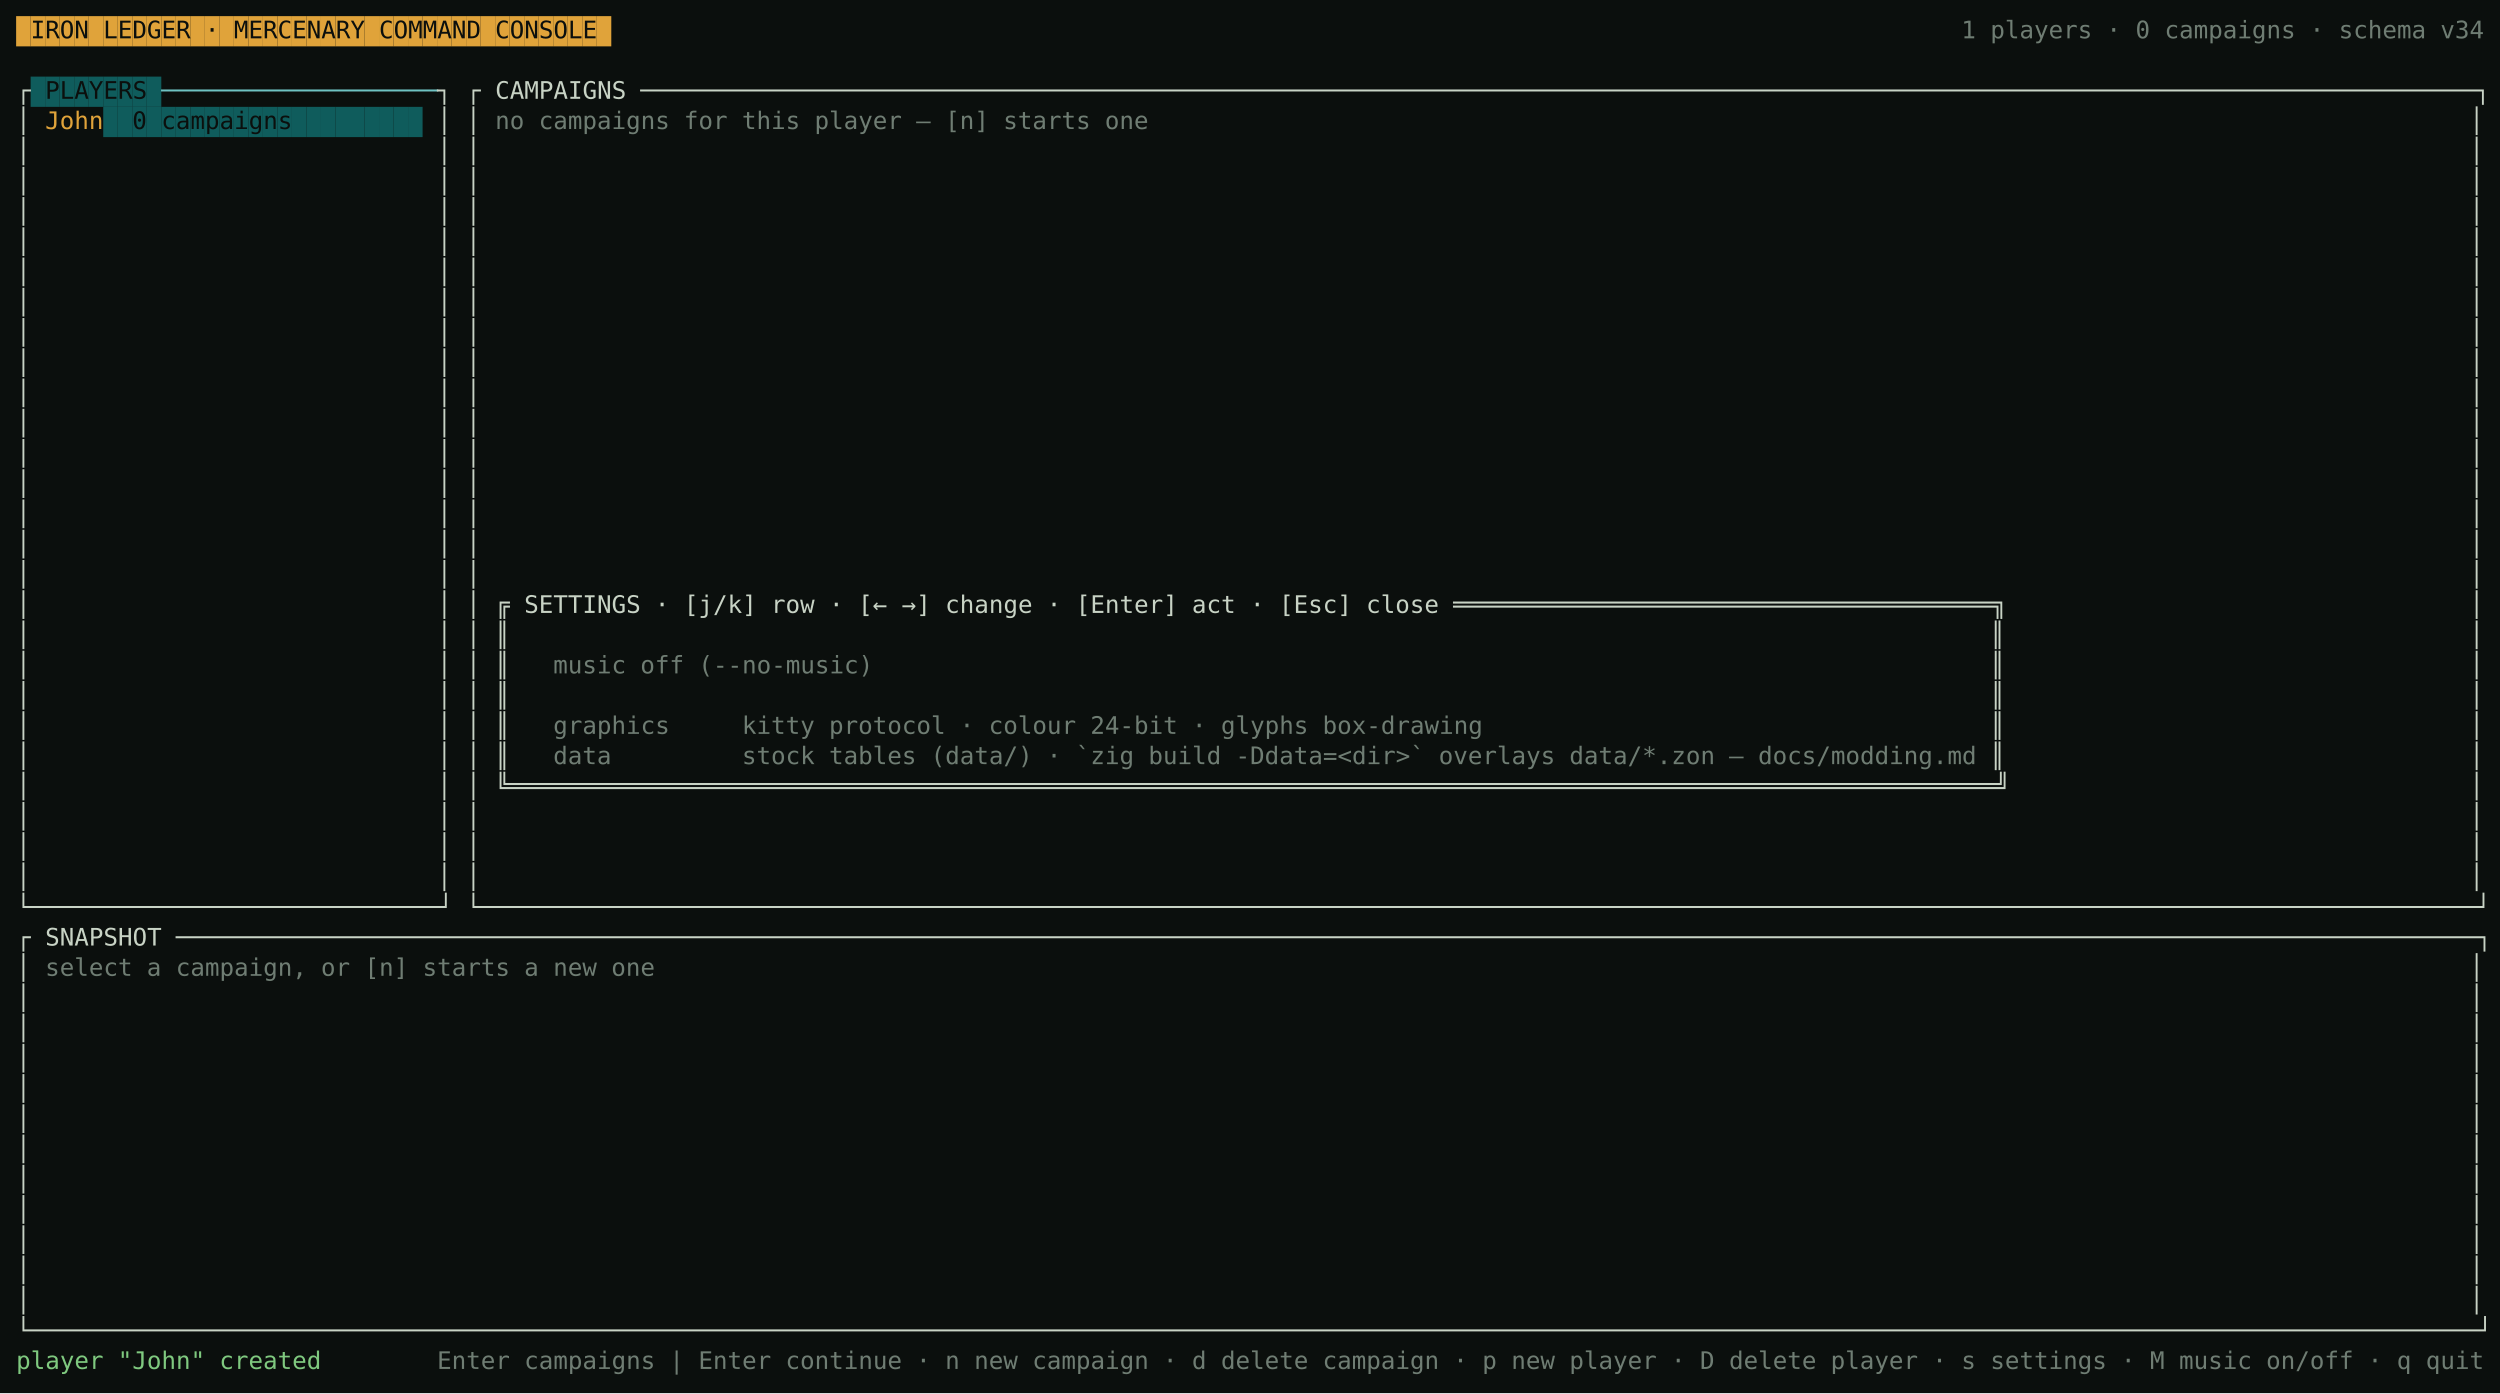
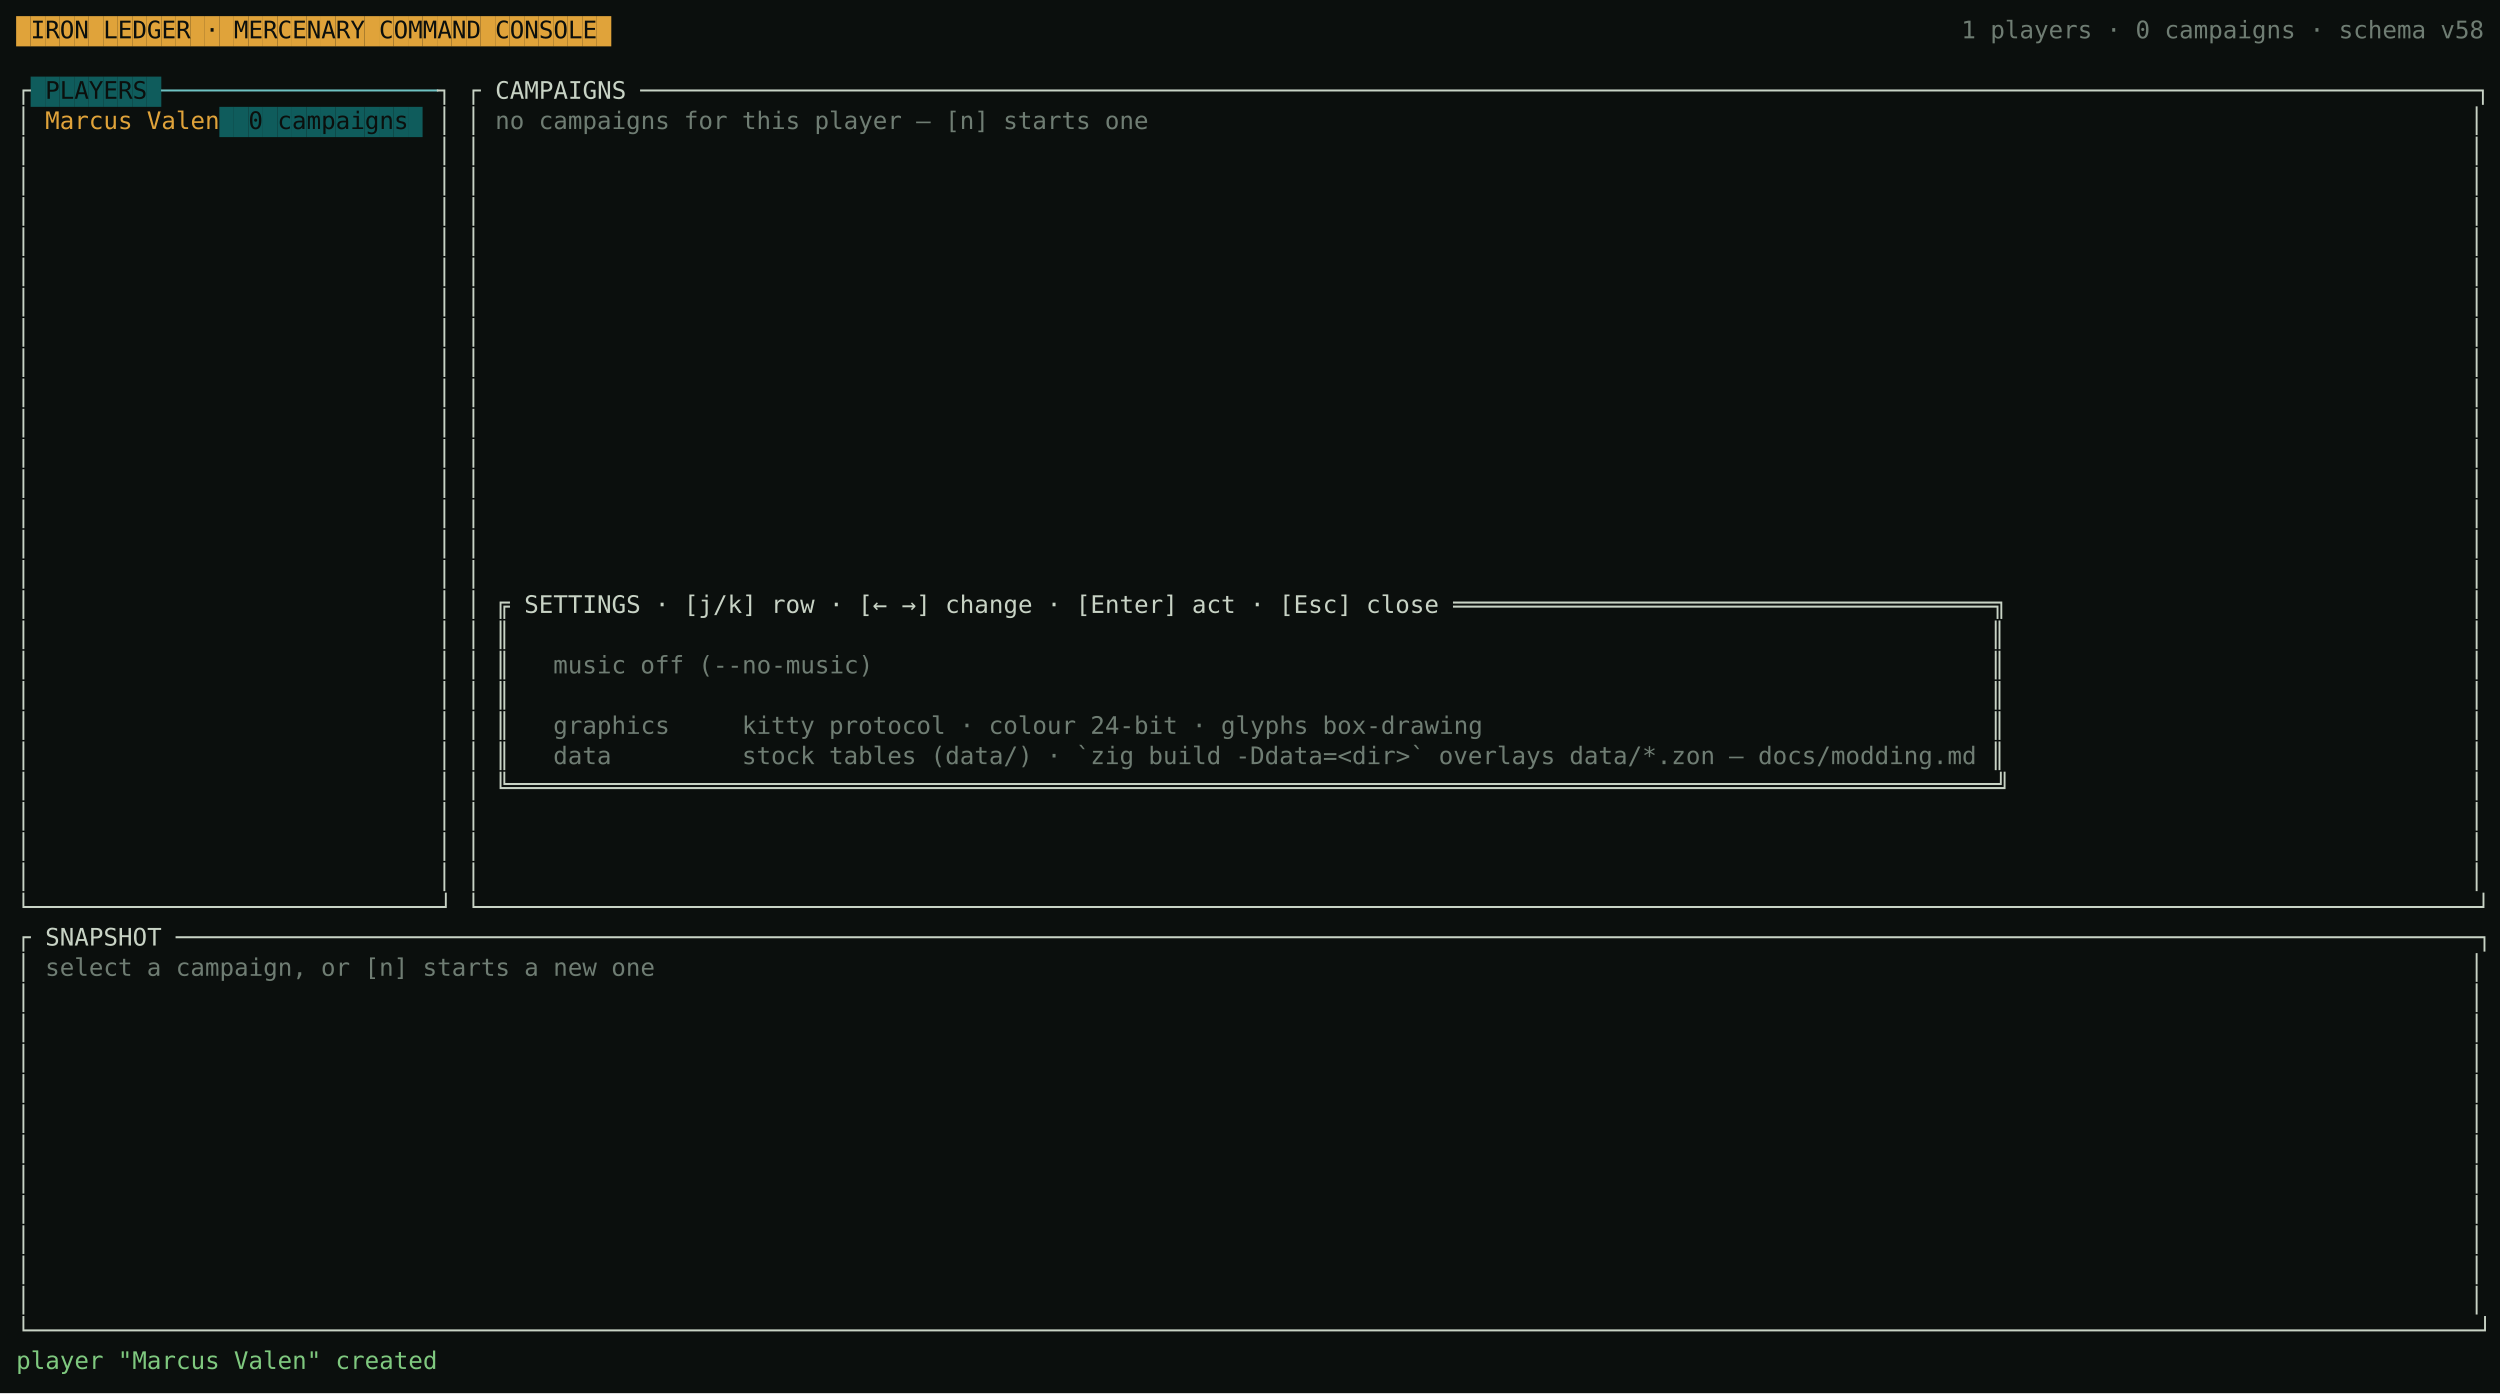
<svg xmlns="http://www.w3.org/2000/svg" width="1240" height="691" viewBox="0 0 1240 691">
  <rect width="100%" height="100%" fill="#0b0f0d" />
  <g font-family="Menlo, DejaVu Sans Mono, Consolas, monospace" font-size="12" xml:space="preserve">
    <rect x="8.0" y="8.0" width="7.2" height="15" fill="#e0a33a" />
    <rect x="15.2" y="8.0" width="7.2" height="15" fill="#e0a33a" />
    <rect x="22.4" y="8.0" width="7.2" height="15" fill="#e0a33a" />
    <rect x="29.6" y="8.0" width="7.2" height="15" fill="#e0a33a" />
    <rect x="36.8" y="8.0" width="7.2" height="15" fill="#e0a33a" />
    <rect x="44.0" y="8.0" width="7.2" height="15" fill="#e0a33a" />
    <rect x="51.2" y="8.0" width="7.2" height="15" fill="#e0a33a" />
    <rect x="58.4" y="8.0" width="7.2" height="15" fill="#e0a33a" />
    <rect x="65.6" y="8.0" width="7.2" height="15" fill="#e0a33a" />
    <rect x="72.8" y="8.0" width="7.2" height="15" fill="#e0a33a" />
    <rect x="80.0" y="8.0" width="7.2" height="15" fill="#e0a33a" />
    <rect x="87.2" y="8.0" width="7.2" height="15" fill="#e0a33a" />
    <rect x="94.4" y="8.0" width="7.2" height="15" fill="#e0a33a" />
    <rect x="101.6" y="8.0" width="7.2" height="15" fill="#e0a33a" />
    <rect x="108.8" y="8.0" width="7.2" height="15" fill="#e0a33a" />
    <rect x="116.0" y="8.0" width="7.2" height="15" fill="#e0a33a" />
    <rect x="123.2" y="8.0" width="7.2" height="15" fill="#e0a33a" />
    <rect x="130.4" y="8.0" width="7.2" height="15" fill="#e0a33a" />
    <rect x="137.6" y="8.0" width="7.2" height="15" fill="#e0a33a" />
    <rect x="144.8" y="8.0" width="7.2" height="15" fill="#e0a33a" />
    <rect x="152.0" y="8.0" width="7.2" height="15" fill="#e0a33a" />
    <rect x="159.2" y="8.0" width="7.2" height="15" fill="#e0a33a" />
    <rect x="166.4" y="8.0" width="7.2" height="15" fill="#e0a33a" />
    <rect x="173.6" y="8.0" width="7.2" height="15" fill="#e0a33a" />
    <rect x="180.8" y="8.0" width="7.2" height="15" fill="#e0a33a" />
    <rect x="188.0" y="8.0" width="7.2" height="15" fill="#e0a33a" />
    <rect x="195.2" y="8.0" width="7.2" height="15" fill="#e0a33a" />
    <rect x="202.4" y="8.0" width="7.2" height="15" fill="#e0a33a" />
    <rect x="209.6" y="8.0" width="7.2" height="15" fill="#e0a33a" />
    <rect x="216.8" y="8.0" width="7.2" height="15" fill="#e0a33a" />
    <rect x="224.0" y="8.0" width="7.2" height="15" fill="#e0a33a" />
    <rect x="231.2" y="8.0" width="7.2" height="15" fill="#e0a33a" />
    <rect x="238.4" y="8.0" width="7.2" height="15" fill="#e0a33a" />
    <rect x="245.6" y="8.0" width="7.2" height="15" fill="#e0a33a" />
    <rect x="252.8" y="8.0" width="7.2" height="15" fill="#e0a33a" />
    <rect x="260.0" y="8.0" width="7.2" height="15" fill="#e0a33a" />
    <rect x="267.2" y="8.0" width="7.2" height="15" fill="#e0a33a" />
    <rect x="274.4" y="8.0" width="7.2" height="15" fill="#e0a33a" />
    <rect x="281.6" y="8.0" width="7.2" height="15" fill="#e0a33a" />
    <rect x="288.8" y="8.0" width="7.2" height="15" fill="#e0a33a" />
    <rect x="296.0" y="8.0" width="7.2" height="15" fill="#e0a33a" />
    <text y="19" fill="#0b0f0d" x="15.2 22.4 29.6 36.8">IRON</text>
    <text y="19" fill="#0b0f0d" x="51.2 58.4 65.6 72.8 80.0 87.2">LEDGER</text>
    <text y="19" fill="#0b0f0d" x="101.6">·</text>
    <text y="19" fill="#0b0f0d" x="116.0 123.2 130.4 137.6 144.8 152.0 159.2 166.4 173.6">MERCENARY</text>
    <text y="19" fill="#0b0f0d" x="188.0 195.2 202.4 209.6 216.8 224.0 231.2">COMMAND</text>
    <text y="19" fill="#0b0f0d" x="245.6 252.8 260.0 267.2 274.4 281.6 288.8">CONSOLE</text>
    <text y="19" fill="#6f7d73" x="972.8">1</text>
    <text y="19" fill="#6f7d73" x="987.2 994.4 1001.6 1008.8 1016.0 1023.2 1030.4">players</text>
    <text y="19" fill="#6f7d73" x="1044.8">·</text>
    <text y="19" fill="#6f7d73" x="1059.2">0</text>
    <text y="19" fill="#6f7d73" x="1073.6 1080.8 1088.0 1095.2 1102.4 1109.6 1116.8 1124.0 1131.2">campaigns</text>
    <text y="19" fill="#6f7d73" x="1145.6">·</text>
    <text y="19" fill="#6f7d73" x="1160.0 1167.2 1174.4 1181.6 1188.8 1196.0">schema</text>
-     <text y="19" fill="#6f7d73" x="1210.4 1217.6 1224.8">v34</text>
+     <text y="19" fill="#6f7d73" x="1210.4 1217.6 1224.8">v58</text>
    <rect x="15.2" y="38.0" width="7.2" height="15" fill="#0f5c5c" />
    <rect x="22.4" y="38.0" width="7.2" height="15" fill="#0f5c5c" />
    <rect x="29.6" y="38.0" width="7.2" height="15" fill="#0f5c5c" />
    <rect x="36.8" y="38.0" width="7.2" height="15" fill="#0f5c5c" />
    <rect x="44.0" y="38.0" width="7.2" height="15" fill="#0f5c5c" />
    <rect x="51.2" y="38.0" width="7.2" height="15" fill="#0f5c5c" />
    <rect x="58.4" y="38.0" width="7.2" height="15" fill="#0f5c5c" />
    <rect x="65.6" y="38.0" width="7.2" height="15" fill="#0f5c5c" />
    <rect x="72.8" y="38.0" width="7.2" height="15" fill="#0f5c5c" />
    <text y="49" fill="#c8d3c5" x="8.0">┌</text>
    <text y="49" fill="#0b0f0d" x="22.4 29.6 36.8 44.0 51.2 58.4 65.6">PLAYERS</text>
    <text y="49" fill="#6fc3c3" x="80.0 87.2 94.4 101.6 108.8 116.0 123.2 130.4 137.6 144.8 152.0 159.2 166.4 173.6 180.8 188.0 195.2 202.4 209.6">───────────────────</text>
    <text y="49" fill="#c8d3c5" x="216.8">┐</text>
    <text y="49" fill="#c8d3c5" x="231.2">┌</text>
    <text y="49" fill="#c8d3c5" x="245.6 252.8 260.0 267.2 274.4 281.6 288.8 296.0 303.2">CAMPAIGNS</text>
    <text y="49" fill="#c8d3c5" x="317.6 324.8 332.0 339.2 346.4 353.6 360.8 368.0 375.2 382.4 389.6 396.8 404.0 411.2 418.4 425.6 432.8 440.0 447.2 454.4 461.6 468.8 476.0 483.2 490.4 497.6 504.8 512.0 519.2 526.4 533.6 540.8 548.0 555.2 562.4 569.6 576.8 584.0 591.2 598.4 605.6 612.8 620.0 627.2 634.4 641.6 648.8 656.0 663.2 670.4 677.6 684.8 692.0 699.2 706.4 713.6 720.8 728.0 735.2 742.4 749.6 756.8 764.0 771.2 778.4 785.6 792.8 800.0 807.2 814.4 821.6 828.8 836.0 843.2 850.4 857.6 864.8 872.0 879.2 886.4 893.6 900.8 908.0 915.2 922.4 929.6 936.8 944.0 951.2 958.4 965.6 972.8 980.0 987.2 994.4 1001.6 1008.8 1016.0 1023.2 1030.4 1037.6 1044.8 1052.0 1059.2 1066.4 1073.6 1080.8 1088.0 1095.2 1102.4 1109.6 1116.8 1124.0 1131.2 1138.4 1145.6 1152.8 1160.0 1167.2 1174.4 1181.6 1188.8 1196.0 1203.2 1210.4 1217.6 1224.8">──────────────────────────────────────────────────────────────────────────────────────────────────────────────────────────────┐</text>
-     <rect x="51.2" y="53.0" width="7.2" height="15" fill="#0f5c5c" />
-     <rect x="58.4" y="53.0" width="7.2" height="15" fill="#0f5c5c" />
-     <rect x="65.6" y="53.0" width="7.2" height="15" fill="#0f5c5c" />
-     <rect x="72.8" y="53.0" width="7.2" height="15" fill="#0f5c5c" />
-     <rect x="80.0" y="53.0" width="7.2" height="15" fill="#0f5c5c" />
-     <rect x="87.2" y="53.0" width="7.2" height="15" fill="#0f5c5c" />
-     <rect x="94.4" y="53.0" width="7.2" height="15" fill="#0f5c5c" />
-     <rect x="101.6" y="53.0" width="7.2" height="15" fill="#0f5c5c" />
    <rect x="108.8" y="53.0" width="7.2" height="15" fill="#0f5c5c" />
    <rect x="116.0" y="53.0" width="7.2" height="15" fill="#0f5c5c" />
    <rect x="123.2" y="53.0" width="7.2" height="15" fill="#0f5c5c" />
    <rect x="130.4" y="53.0" width="7.2" height="15" fill="#0f5c5c" />
    <rect x="137.6" y="53.0" width="7.2" height="15" fill="#0f5c5c" />
    <rect x="144.8" y="53.0" width="7.2" height="15" fill="#0f5c5c" />
    <rect x="152.0" y="53.0" width="7.2" height="15" fill="#0f5c5c" />
    <rect x="159.2" y="53.0" width="7.2" height="15" fill="#0f5c5c" />
    <rect x="166.4" y="53.0" width="7.2" height="15" fill="#0f5c5c" />
    <rect x="173.6" y="53.0" width="7.2" height="15" fill="#0f5c5c" />
    <rect x="180.8" y="53.0" width="7.2" height="15" fill="#0f5c5c" />
    <rect x="188.0" y="53.0" width="7.2" height="15" fill="#0f5c5c" />
    <rect x="195.2" y="53.0" width="7.2" height="15" fill="#0f5c5c" />
    <rect x="202.4" y="53.0" width="7.2" height="15" fill="#0f5c5c" />
    <text y="64" fill="#c8d3c5" x="8.0">│</text>
-     <text y="64" fill="#e0a33a" x="22.4 29.6 36.8 44.0">John</text>
-     <text y="64" fill="#0b0f0d" x="65.6">0</text>
-     <text y="64" fill="#0b0f0d" x="80.0 87.2 94.4 101.6 108.8 116.0 123.2 130.4 137.6">campaigns</text>
+     <text y="64" fill="#e0a33a" x="22.4 29.6 36.8 44.0 51.2 58.4">Marcus</text>
+     <text y="64" fill="#e0a33a" x="72.8 80.0 87.2 94.4 101.6">Valen</text>
+     <text y="64" fill="#0b0f0d" x="123.2">0</text>
+     <text y="64" fill="#0b0f0d" x="137.6 144.8 152.0 159.2 166.4 173.6 180.8 188.0 195.2">campaigns</text>
    <text y="64" fill="#c8d3c5" x="216.8">│</text>
    <text y="64" fill="#c8d3c5" x="231.2">│</text>
    <text y="64" fill="#6f7d73" x="245.6 252.8">no</text>
    <text y="64" fill="#6f7d73" x="267.2 274.4 281.6 288.8 296.0 303.2 310.4 317.6 324.8">campaigns</text>
    <text y="64" fill="#6f7d73" x="339.2 346.4 353.6">for</text>
    <text y="64" fill="#6f7d73" x="368.0 375.2 382.4 389.6">this</text>
    <text y="64" fill="#6f7d73" x="404.0 411.2 418.4 425.6 432.8 440.0">player</text>
    <text y="64" fill="#6f7d73" x="454.4">—</text>
    <text y="64" fill="#6f7d73" x="468.8 476.0 483.2">[n]</text>
    <text y="64" fill="#6f7d73" x="497.6 504.8 512.0 519.2 526.4 533.6">starts</text>
    <text y="64" fill="#6f7d73" x="548.0 555.2 562.4">one</text>
    <text y="64" fill="#c8d3c5" x="1224.8">│</text>
    <text y="79" fill="#c8d3c5" x="8.0">│</text>
    <text y="79" fill="#c8d3c5" x="216.8">│</text>
    <text y="79" fill="#c8d3c5" x="231.2">│</text>
    <text y="79" fill="#c8d3c5" x="1224.8">│</text>
    <text y="94" fill="#c8d3c5" x="8.0">│</text>
    <text y="94" fill="#c8d3c5" x="216.8">│</text>
    <text y="94" fill="#c8d3c5" x="231.2">│</text>
    <text y="94" fill="#c8d3c5" x="1224.8">│</text>
    <text y="109" fill="#c8d3c5" x="8.0">│</text>
    <text y="109" fill="#c8d3c5" x="216.8">│</text>
    <text y="109" fill="#c8d3c5" x="231.2">│</text>
    <text y="109" fill="#c8d3c5" x="1224.8">│</text>
    <text y="124" fill="#c8d3c5" x="8.0">│</text>
    <text y="124" fill="#c8d3c5" x="216.8">│</text>
    <text y="124" fill="#c8d3c5" x="231.2">│</text>
    <text y="124" fill="#c8d3c5" x="1224.8">│</text>
    <text y="139" fill="#c8d3c5" x="8.0">│</text>
    <text y="139" fill="#c8d3c5" x="216.8">│</text>
    <text y="139" fill="#c8d3c5" x="231.2">│</text>
    <text y="139" fill="#c8d3c5" x="1224.8">│</text>
    <text y="154" fill="#c8d3c5" x="8.0">│</text>
    <text y="154" fill="#c8d3c5" x="216.8">│</text>
    <text y="154" fill="#c8d3c5" x="231.2">│</text>
    <text y="154" fill="#c8d3c5" x="1224.8">│</text>
    <text y="169" fill="#c8d3c5" x="8.0">│</text>
    <text y="169" fill="#c8d3c5" x="216.8">│</text>
    <text y="169" fill="#c8d3c5" x="231.2">│</text>
    <text y="169" fill="#c8d3c5" x="1224.8">│</text>
    <text y="184" fill="#c8d3c5" x="8.0">│</text>
    <text y="184" fill="#c8d3c5" x="216.8">│</text>
    <text y="184" fill="#c8d3c5" x="231.2">│</text>
    <text y="184" fill="#c8d3c5" x="1224.8">│</text>
    <text y="199" fill="#c8d3c5" x="8.0">│</text>
    <text y="199" fill="#c8d3c5" x="216.8">│</text>
    <text y="199" fill="#c8d3c5" x="231.2">│</text>
    <text y="199" fill="#c8d3c5" x="1224.8">│</text>
    <text y="214" fill="#c8d3c5" x="8.0">│</text>
    <text y="214" fill="#c8d3c5" x="216.8">│</text>
    <text y="214" fill="#c8d3c5" x="231.2">│</text>
    <text y="214" fill="#c8d3c5" x="1224.8">│</text>
    <text y="229" fill="#c8d3c5" x="8.0">│</text>
    <text y="229" fill="#c8d3c5" x="216.8">│</text>
    <text y="229" fill="#c8d3c5" x="231.2">│</text>
    <text y="229" fill="#c8d3c5" x="1224.8">│</text>
    <text y="244" fill="#c8d3c5" x="8.0">│</text>
    <text y="244" fill="#c8d3c5" x="216.8">│</text>
    <text y="244" fill="#c8d3c5" x="231.2">│</text>
    <text y="244" fill="#c8d3c5" x="1224.8">│</text>
    <text y="259" fill="#c8d3c5" x="8.0">│</text>
    <text y="259" fill="#c8d3c5" x="216.8">│</text>
    <text y="259" fill="#c8d3c5" x="231.2">│</text>
    <text y="259" fill="#c8d3c5" x="1224.8">│</text>
    <text y="274" fill="#c8d3c5" x="8.0">│</text>
    <text y="274" fill="#c8d3c5" x="216.8">│</text>
    <text y="274" fill="#c8d3c5" x="231.2">│</text>
    <text y="274" fill="#c8d3c5" x="1224.8">│</text>
    <text y="289" fill="#c8d3c5" x="8.0">│</text>
    <text y="289" fill="#c8d3c5" x="216.8">│</text>
    <text y="289" fill="#c8d3c5" x="231.2">│</text>
    <text y="289" fill="#c8d3c5" x="1224.8">│</text>
    <text y="304" fill="#c8d3c5" x="8.0">│</text>
    <text y="304" fill="#c8d3c5" x="216.8">│</text>
    <text y="304" fill="#c8d3c5" x="231.2">│</text>
    <text y="304" fill="#c8d3c5" x="245.6">╔</text>
    <text y="304" fill="#c8d3c5" x="260.0 267.2 274.4 281.6 288.8 296.0 303.2 310.4">SETTINGS</text>
    <text y="304" fill="#c8d3c5" x="324.8">·</text>
    <text y="304" fill="#c8d3c5" x="339.2 346.4 353.6 360.8 368.0">[j/k]</text>
    <text y="304" fill="#c8d3c5" x="382.4 389.6 396.8">row</text>
    <text y="304" fill="#c8d3c5" x="411.2">·</text>
    <text y="304" fill="#c8d3c5" x="425.6 432.8">[←</text>
    <text y="304" fill="#c8d3c5" x="447.2 454.4">→]</text>
    <text y="304" fill="#c8d3c5" x="468.8 476.0 483.2 490.4 497.6 504.8">change</text>
    <text y="304" fill="#c8d3c5" x="519.2">·</text>
    <text y="304" fill="#c8d3c5" x="533.6 540.8 548.0 555.2 562.4 569.6 576.8">[Enter]</text>
    <text y="304" fill="#c8d3c5" x="591.2 598.4 605.6">act</text>
    <text y="304" fill="#c8d3c5" x="620.0">·</text>
    <text y="304" fill="#c8d3c5" x="634.4 641.6 648.8 656.0 663.2">[Esc]</text>
    <text y="304" fill="#c8d3c5" x="677.6 684.8 692.0 699.2 706.4">close</text>
    <text y="304" fill="#c8d3c5" x="720.8 728.0 735.2 742.4 749.6 756.8 764.0 771.2 778.4 785.6 792.8 800.0 807.2 814.4 821.6 828.8 836.0 843.2 850.4 857.6 864.8 872.0 879.2 886.4 893.6 900.8 908.0 915.2 922.4 929.6 936.8 944.0 951.2 958.4 965.6 972.8 980.0 987.2">═════════════════════════════════════╗</text>
    <text y="304" fill="#c8d3c5" x="1224.8">│</text>
    <text y="319" fill="#c8d3c5" x="8.0">│</text>
    <text y="319" fill="#c8d3c5" x="216.8">│</text>
    <text y="319" fill="#c8d3c5" x="231.2">│</text>
    <text y="319" fill="#c8d3c5" x="245.6">║</text>
    <text y="319" fill="#c8d3c5" x="987.2">║</text>
    <text y="319" fill="#c8d3c5" x="1224.8">│</text>
    <text y="334" fill="#c8d3c5" x="8.0">│</text>
    <text y="334" fill="#c8d3c5" x="216.8">│</text>
    <text y="334" fill="#c8d3c5" x="231.2">│</text>
    <text y="334" fill="#c8d3c5" x="245.6">║</text>
    <text y="334" fill="#6f7d73" x="274.4 281.6 288.8 296.0 303.2">music</text>
    <text y="334" fill="#6f7d73" x="317.6 324.8 332.0">off</text>
    <text y="334" fill="#6f7d73" x="346.4 353.6 360.8 368.0 375.2 382.4 389.6 396.8 404.0 411.2 418.4 425.6">(--no-music)</text>
    <text y="334" fill="#c8d3c5" x="987.2">║</text>
    <text y="334" fill="#c8d3c5" x="1224.8">│</text>
    <text y="349" fill="#c8d3c5" x="8.0">│</text>
    <text y="349" fill="#c8d3c5" x="216.8">│</text>
    <text y="349" fill="#c8d3c5" x="231.2">│</text>
    <text y="349" fill="#c8d3c5" x="245.6">║</text>
    <text y="349" fill="#c8d3c5" x="987.2">║</text>
    <text y="349" fill="#c8d3c5" x="1224.8">│</text>
    <text y="364" fill="#c8d3c5" x="8.0">│</text>
    <text y="364" fill="#c8d3c5" x="216.8">│</text>
    <text y="364" fill="#c8d3c5" x="231.2">│</text>
    <text y="364" fill="#c8d3c5" x="245.6">║</text>
    <text y="364" fill="#6f7d73" x="274.4 281.6 288.8 296.0 303.2 310.4 317.6 324.8">graphics</text>
    <text y="364" fill="#6f7d73" x="368.0 375.2 382.4 389.6 396.8">kitty</text>
    <text y="364" fill="#6f7d73" x="411.2 418.4 425.6 432.8 440.0 447.2 454.4 461.6">protocol</text>
    <text y="364" fill="#6f7d73" x="476.0">·</text>
    <text y="364" fill="#6f7d73" x="490.4 497.6 504.8 512.0 519.2 526.4">colour</text>
    <text y="364" fill="#6f7d73" x="540.8 548.0 555.2 562.4 569.6 576.8">24-bit</text>
    <text y="364" fill="#6f7d73" x="591.2">·</text>
    <text y="364" fill="#6f7d73" x="605.6 612.8 620.0 627.2 634.4 641.6">glyphs</text>
    <text y="364" fill="#6f7d73" x="656.0 663.2 670.4 677.6 684.8 692.0 699.2 706.4 713.6 720.8 728.0">box-drawing</text>
    <text y="364" fill="#c8d3c5" x="987.2">║</text>
    <text y="364" fill="#c8d3c5" x="1224.8">│</text>
    <text y="379" fill="#c8d3c5" x="8.0">│</text>
    <text y="379" fill="#c8d3c5" x="216.8">│</text>
    <text y="379" fill="#c8d3c5" x="231.2">│</text>
    <text y="379" fill="#c8d3c5" x="245.6">║</text>
    <text y="379" fill="#6f7d73" x="274.4 281.6 288.8 296.0">data</text>
    <text y="379" fill="#6f7d73" x="368.0 375.2 382.4 389.6 396.8">stock</text>
    <text y="379" fill="#6f7d73" x="411.2 418.4 425.6 432.8 440.0 447.2">tables</text>
    <text y="379" fill="#6f7d73" x="461.6 468.8 476.0 483.2 490.4 497.6 504.8">(data/)</text>
    <text y="379" fill="#6f7d73" x="519.2">·</text>
    <text y="379" fill="#6f7d73" x="533.6 540.8 548.0 555.2">`zig</text>
    <text y="379" fill="#6f7d73" x="569.6 576.8 584.0 591.2 598.4">build</text>
    <text y="379" fill="#6f7d73" x="612.8 620.0 627.2 634.4 641.6 648.8 656.0 663.2 670.4 677.6 684.8 692.0 699.2">-Ddata=&lt;dir&gt;`</text>
    <text y="379" fill="#6f7d73" x="713.6 720.8 728.0 735.2 742.4 749.6 756.8 764.0">overlays</text>
    <text y="379" fill="#6f7d73" x="778.4 785.6 792.8 800.0 807.2 814.4 821.6 828.8 836.0 843.2">data/*.zon</text>
    <text y="379" fill="#6f7d73" x="857.6">—</text>
    <text y="379" fill="#6f7d73" x="872.0 879.2 886.4 893.6 900.8 908.0 915.2 922.4 929.6 936.8 944.0 951.2 958.4 965.6 972.8">docs/modding.md</text>
    <text y="379" fill="#c8d3c5" x="987.2">║</text>
    <text y="379" fill="#c8d3c5" x="1224.8">│</text>
    <text y="394" fill="#c8d3c5" x="8.0">│</text>
    <text y="394" fill="#c8d3c5" x="216.8">│</text>
    <text y="394" fill="#c8d3c5" x="231.2">│</text>
    <text y="394" fill="#c8d3c5" x="245.6 252.8 260.0 267.2 274.4 281.6 288.8 296.0 303.2 310.4 317.6 324.8 332.0 339.2 346.4 353.6 360.8 368.0 375.2 382.4 389.6 396.8 404.0 411.2 418.4 425.6 432.8 440.0 447.2 454.4 461.6 468.8 476.0 483.2 490.4 497.6 504.8 512.0 519.2 526.4 533.6 540.8 548.0 555.2 562.4 569.6 576.8 584.0 591.2 598.4 605.6 612.8 620.0 627.2 634.4 641.6 648.8 656.0 663.2 670.4 677.6 684.8 692.0 699.2 706.4 713.6 720.8 728.0 735.2 742.4 749.6 756.8 764.0 771.2 778.4 785.6 792.8 800.0 807.2 814.4 821.6 828.8 836.0 843.2 850.4 857.6 864.8 872.0 879.2 886.4 893.6 900.8 908.0 915.2 922.4 929.6 936.8 944.0 951.2 958.4 965.6 972.8 980.0 987.2">╚══════════════════════════════════════════════════════════════════════════════════════════════════════╝</text>
    <text y="394" fill="#c8d3c5" x="1224.8">│</text>
    <text y="409" fill="#c8d3c5" x="8.0">│</text>
    <text y="409" fill="#c8d3c5" x="216.8">│</text>
    <text y="409" fill="#c8d3c5" x="231.2">│</text>
    <text y="409" fill="#c8d3c5" x="1224.8">│</text>
    <text y="424" fill="#c8d3c5" x="8.0">│</text>
    <text y="424" fill="#c8d3c5" x="216.8">│</text>
    <text y="424" fill="#c8d3c5" x="231.2">│</text>
    <text y="424" fill="#c8d3c5" x="1224.8">│</text>
    <text y="439" fill="#c8d3c5" x="8.0">│</text>
    <text y="439" fill="#c8d3c5" x="216.8">│</text>
    <text y="439" fill="#c8d3c5" x="231.2">│</text>
    <text y="439" fill="#c8d3c5" x="1224.8">│</text>
    <text y="454" fill="#c8d3c5" x="8.0 15.2 22.4 29.6 36.8 44.0 51.2 58.4 65.6 72.8 80.0 87.2 94.4 101.6 108.8 116.0 123.2 130.4 137.6 144.8 152.0 159.2 166.4 173.6 180.8 188.0 195.2 202.4 209.6 216.8">└────────────────────────────┘</text>
    <text y="454" fill="#c8d3c5" x="231.2 238.4 245.6 252.8 260.0 267.2 274.4 281.6 288.8 296.0 303.2 310.4 317.6 324.8 332.0 339.2 346.4 353.6 360.8 368.0 375.2 382.4 389.6 396.8 404.0 411.2 418.4 425.6 432.8 440.0 447.2 454.4 461.6 468.8 476.0 483.2 490.4 497.6 504.8 512.0 519.2 526.4 533.6 540.8 548.0 555.2 562.4 569.6 576.8 584.0 591.2 598.4 605.6 612.8 620.0 627.2 634.4 641.6 648.8 656.0 663.2 670.4 677.6 684.8 692.0 699.2 706.4 713.6 720.8 728.0 735.2 742.4 749.6 756.8 764.0 771.2 778.4 785.6 792.8 800.0 807.2 814.4 821.6 828.8 836.0 843.2 850.4 857.6 864.8 872.0 879.2 886.4 893.6 900.8 908.0 915.2 922.4 929.6 936.8 944.0 951.2 958.4 965.6 972.8 980.0 987.2 994.4 1001.6 1008.8 1016.0 1023.2 1030.4 1037.6 1044.8 1052.0 1059.2 1066.4 1073.6 1080.8 1088.0 1095.2 1102.4 1109.6 1116.8 1124.0 1131.2 1138.4 1145.6 1152.8 1160.0 1167.2 1174.4 1181.6 1188.8 1196.0 1203.2 1210.4 1217.6 1224.8">└─────────────────────────────────────────────────────────────────────────────────────────────────────────────────────────────────────────┘</text>
    <text y="469" fill="#c8d3c5" x="8.0">┌</text>
    <text y="469" fill="#c8d3c5" x="22.4 29.6 36.8 44.0 51.2 58.4 65.6 72.8">SNAPSHOT</text>
    <text y="469" fill="#c8d3c5" x="87.2 94.4 101.6 108.8 116.0 123.2 130.4 137.6 144.8 152.0 159.2 166.4 173.6 180.8 188.0 195.2 202.4 209.6 216.8 224.0 231.2 238.4 245.6 252.8 260.0 267.2 274.4 281.6 288.8 296.0 303.2 310.4 317.6 324.8 332.0 339.2 346.4 353.6 360.8 368.0 375.2 382.4 389.6 396.8 404.0 411.2 418.4 425.6 432.8 440.0 447.2 454.4 461.6 468.8 476.0 483.2 490.4 497.6 504.8 512.0 519.2 526.4 533.6 540.8 548.0 555.2 562.4 569.6 576.8 584.0 591.2 598.4 605.6 612.8 620.0 627.2 634.4 641.6 648.8 656.0 663.2 670.4 677.6 684.8 692.0 699.2 706.4 713.6 720.8 728.0 735.2 742.4 749.6 756.8 764.0 771.2 778.4 785.6 792.8 800.0 807.2 814.4 821.6 828.8 836.0 843.2 850.4 857.6 864.8 872.0 879.2 886.4 893.6 900.8 908.0 915.2 922.4 929.6 936.8 944.0 951.2 958.4 965.6 972.8 980.0 987.2 994.4 1001.6 1008.8 1016.0 1023.2 1030.4 1037.6 1044.8 1052.0 1059.2 1066.4 1073.6 1080.8 1088.0 1095.2 1102.4 1109.6 1116.8 1124.0 1131.2 1138.4 1145.6 1152.8 1160.0 1167.2 1174.4 1181.6 1188.8 1196.0 1203.2 1210.4 1217.6 1224.8">──────────────────────────────────────────────────────────────────────────────────────────────────────────────────────────────────────────────────────────────┐</text>
    <text y="484" fill="#c8d3c5" x="8.0">│</text>
    <text y="484" fill="#6f7d73" x="22.4 29.6 36.8 44.0 51.2 58.4">select</text>
    <text y="484" fill="#6f7d73" x="72.8">a</text>
    <text y="484" fill="#6f7d73" x="87.2 94.4 101.6 108.8 116.0 123.2 130.4 137.6 144.8">campaign,</text>
    <text y="484" fill="#6f7d73" x="159.2 166.4">or</text>
    <text y="484" fill="#6f7d73" x="180.8 188.0 195.2">[n]</text>
    <text y="484" fill="#6f7d73" x="209.6 216.8 224.0 231.2 238.4 245.6">starts</text>
    <text y="484" fill="#6f7d73" x="260.0">a</text>
    <text y="484" fill="#6f7d73" x="274.4 281.6 288.8">new</text>
    <text y="484" fill="#6f7d73" x="303.2 310.4 317.6">one</text>
    <text y="484" fill="#c8d3c5" x="1224.8">│</text>
    <text y="499" fill="#c8d3c5" x="8.0">│</text>
    <text y="499" fill="#c8d3c5" x="1224.8">│</text>
    <text y="514" fill="#c8d3c5" x="8.0">│</text>
    <text y="514" fill="#c8d3c5" x="1224.8">│</text>
    <text y="529" fill="#c8d3c5" x="8.0">│</text>
    <text y="529" fill="#c8d3c5" x="1224.8">│</text>
    <text y="544" fill="#c8d3c5" x="8.0">│</text>
    <text y="544" fill="#c8d3c5" x="1224.8">│</text>
    <text y="559" fill="#c8d3c5" x="8.0">│</text>
    <text y="559" fill="#c8d3c5" x="1224.8">│</text>
    <text y="574" fill="#c8d3c5" x="8.0">│</text>
    <text y="574" fill="#c8d3c5" x="1224.8">│</text>
    <text y="589" fill="#c8d3c5" x="8.0">│</text>
    <text y="589" fill="#c8d3c5" x="1224.8">│</text>
    <text y="604" fill="#c8d3c5" x="8.0">│</text>
    <text y="604" fill="#c8d3c5" x="1224.8">│</text>
    <text y="619" fill="#c8d3c5" x="8.0">│</text>
    <text y="619" fill="#c8d3c5" x="1224.8">│</text>
    <text y="634" fill="#c8d3c5" x="8.0">│</text>
    <text y="634" fill="#c8d3c5" x="1224.8">│</text>
    <text y="649" fill="#c8d3c5" x="8.0">│</text>
    <text y="649" fill="#c8d3c5" x="1224.8">│</text>
    <text y="664" fill="#c8d3c5" x="8.0 15.2 22.4 29.6 36.8 44.0 51.2 58.4 65.6 72.8 80.0 87.2 94.4 101.6 108.8 116.0 123.2 130.4 137.6 144.8 152.0 159.2 166.4 173.6 180.8 188.0 195.2 202.4 209.6 216.8 224.0 231.2 238.4 245.6 252.8 260.0 267.2 274.4 281.6 288.8 296.0 303.2 310.4 317.6 324.8 332.0 339.2 346.4 353.6 360.8 368.0 375.2 382.4 389.6 396.8 404.0 411.2 418.4 425.6 432.8 440.0 447.2 454.4 461.6 468.8 476.0 483.2 490.4 497.6 504.8 512.0 519.2 526.4 533.6 540.8 548.0 555.2 562.4 569.6 576.8 584.0 591.2 598.4 605.6 612.8 620.0 627.2 634.4 641.6 648.8 656.0 663.2 670.4 677.6 684.8 692.0 699.2 706.4 713.6 720.8 728.0 735.2 742.4 749.6 756.8 764.0 771.2 778.4 785.6 792.8 800.0 807.2 814.4 821.6 828.8 836.0 843.2 850.4 857.6 864.8 872.0 879.2 886.4 893.6 900.8 908.0 915.2 922.4 929.6 936.8 944.0 951.2 958.4 965.6 972.8 980.0 987.2 994.4 1001.6 1008.8 1016.0 1023.2 1030.4 1037.6 1044.8 1052.0 1059.2 1066.4 1073.6 1080.8 1088.0 1095.2 1102.4 1109.6 1116.8 1124.0 1131.2 1138.4 1145.6 1152.8 1160.0 1167.2 1174.4 1181.6 1188.8 1196.0 1203.2 1210.4 1217.6 1224.8">└────────────────────────────────────────────────────────────────────────────────────────────────────────────────────────────────────────────────────────────────────────┘</text>
    <text y="679" fill="#7fc97f" x="8.0 15.2 22.4 29.6 36.8 44.0">player</text>
-     <text y="679" fill="#7fc97f" x="58.4 65.6 72.8 80.0 87.2 94.4">"John"</text>
-     <text y="679" fill="#7fc97f" x="108.8 116.0 123.2 130.4 137.6 144.8 152.0">created</text>
-     <text y="679" fill="#6f7d73" x="216.8 224.0 231.2 238.4 245.6">Enter</text>
-     <text y="679" fill="#6f7d73" x="260.0 267.2 274.4 281.6 288.8 296.0 303.2 310.4 317.6">campaigns</text>
-     <text y="679" fill="#6f7d73" x="332.0">|</text>
-     <text y="679" fill="#6f7d73" x="346.4 353.6 360.8 368.0 375.2">Enter</text>
-     <text y="679" fill="#6f7d73" x="389.6 396.8 404.0 411.2 418.4 425.6 432.8 440.0">continue</text>
-     <text y="679" fill="#6f7d73" x="454.4">·</text>
-     <text y="679" fill="#6f7d73" x="468.8">n</text>
-     <text y="679" fill="#6f7d73" x="483.2 490.4 497.6">new</text>
-     <text y="679" fill="#6f7d73" x="512.0 519.2 526.4 533.6 540.8 548.0 555.2 562.4">campaign</text>
-     <text y="679" fill="#6f7d73" x="576.8">·</text>
-     <text y="679" fill="#6f7d73" x="591.2">d</text>
-     <text y="679" fill="#6f7d73" x="605.6 612.8 620.0 627.2 634.4 641.6">delete</text>
-     <text y="679" fill="#6f7d73" x="656.0 663.2 670.4 677.6 684.8 692.0 699.2 706.4">campaign</text>
-     <text y="679" fill="#6f7d73" x="720.8">·</text>
-     <text y="679" fill="#6f7d73" x="735.2">p</text>
-     <text y="679" fill="#6f7d73" x="749.6 756.8 764.0">new</text>
-     <text y="679" fill="#6f7d73" x="778.4 785.6 792.8 800.0 807.2 814.4">player</text>
-     <text y="679" fill="#6f7d73" x="828.8">·</text>
-     <text y="679" fill="#6f7d73" x="843.2">D</text>
-     <text y="679" fill="#6f7d73" x="857.6 864.8 872.0 879.2 886.4 893.6">delete</text>
-     <text y="679" fill="#6f7d73" x="908.0 915.2 922.4 929.6 936.8 944.0">player</text>
-     <text y="679" fill="#6f7d73" x="958.4">·</text>
-     <text y="679" fill="#6f7d73" x="972.8">s</text>
-     <text y="679" fill="#6f7d73" x="987.2 994.4 1001.6 1008.8 1016.0 1023.2 1030.4 1037.6">settings</text>
-     <text y="679" fill="#6f7d73" x="1052.0">·</text>
-     <text y="679" fill="#6f7d73" x="1066.4">M</text>
-     <text y="679" fill="#6f7d73" x="1080.8 1088.0 1095.2 1102.4 1109.6">music</text>
-     <text y="679" fill="#6f7d73" x="1124.0 1131.2 1138.4 1145.6 1152.8 1160.0">on/off</text>
-     <text y="679" fill="#6f7d73" x="1174.4">·</text>
-     <text y="679" fill="#6f7d73" x="1188.8">q</text>
-     <text y="679" fill="#6f7d73" x="1203.2 1210.4 1217.6 1224.8">quit</text>
+     <text y="679" fill="#7fc97f" x="58.4 65.6 72.8 80.0 87.2 94.4 101.6">"Marcus</text>
+     <text y="679" fill="#7fc97f" x="116.0 123.2 130.4 137.6 144.8 152.0">Valen"</text>
+     <text y="679" fill="#7fc97f" x="166.4 173.6 180.8 188.0 195.2 202.4 209.6">created</text>
  </g>
</svg>
